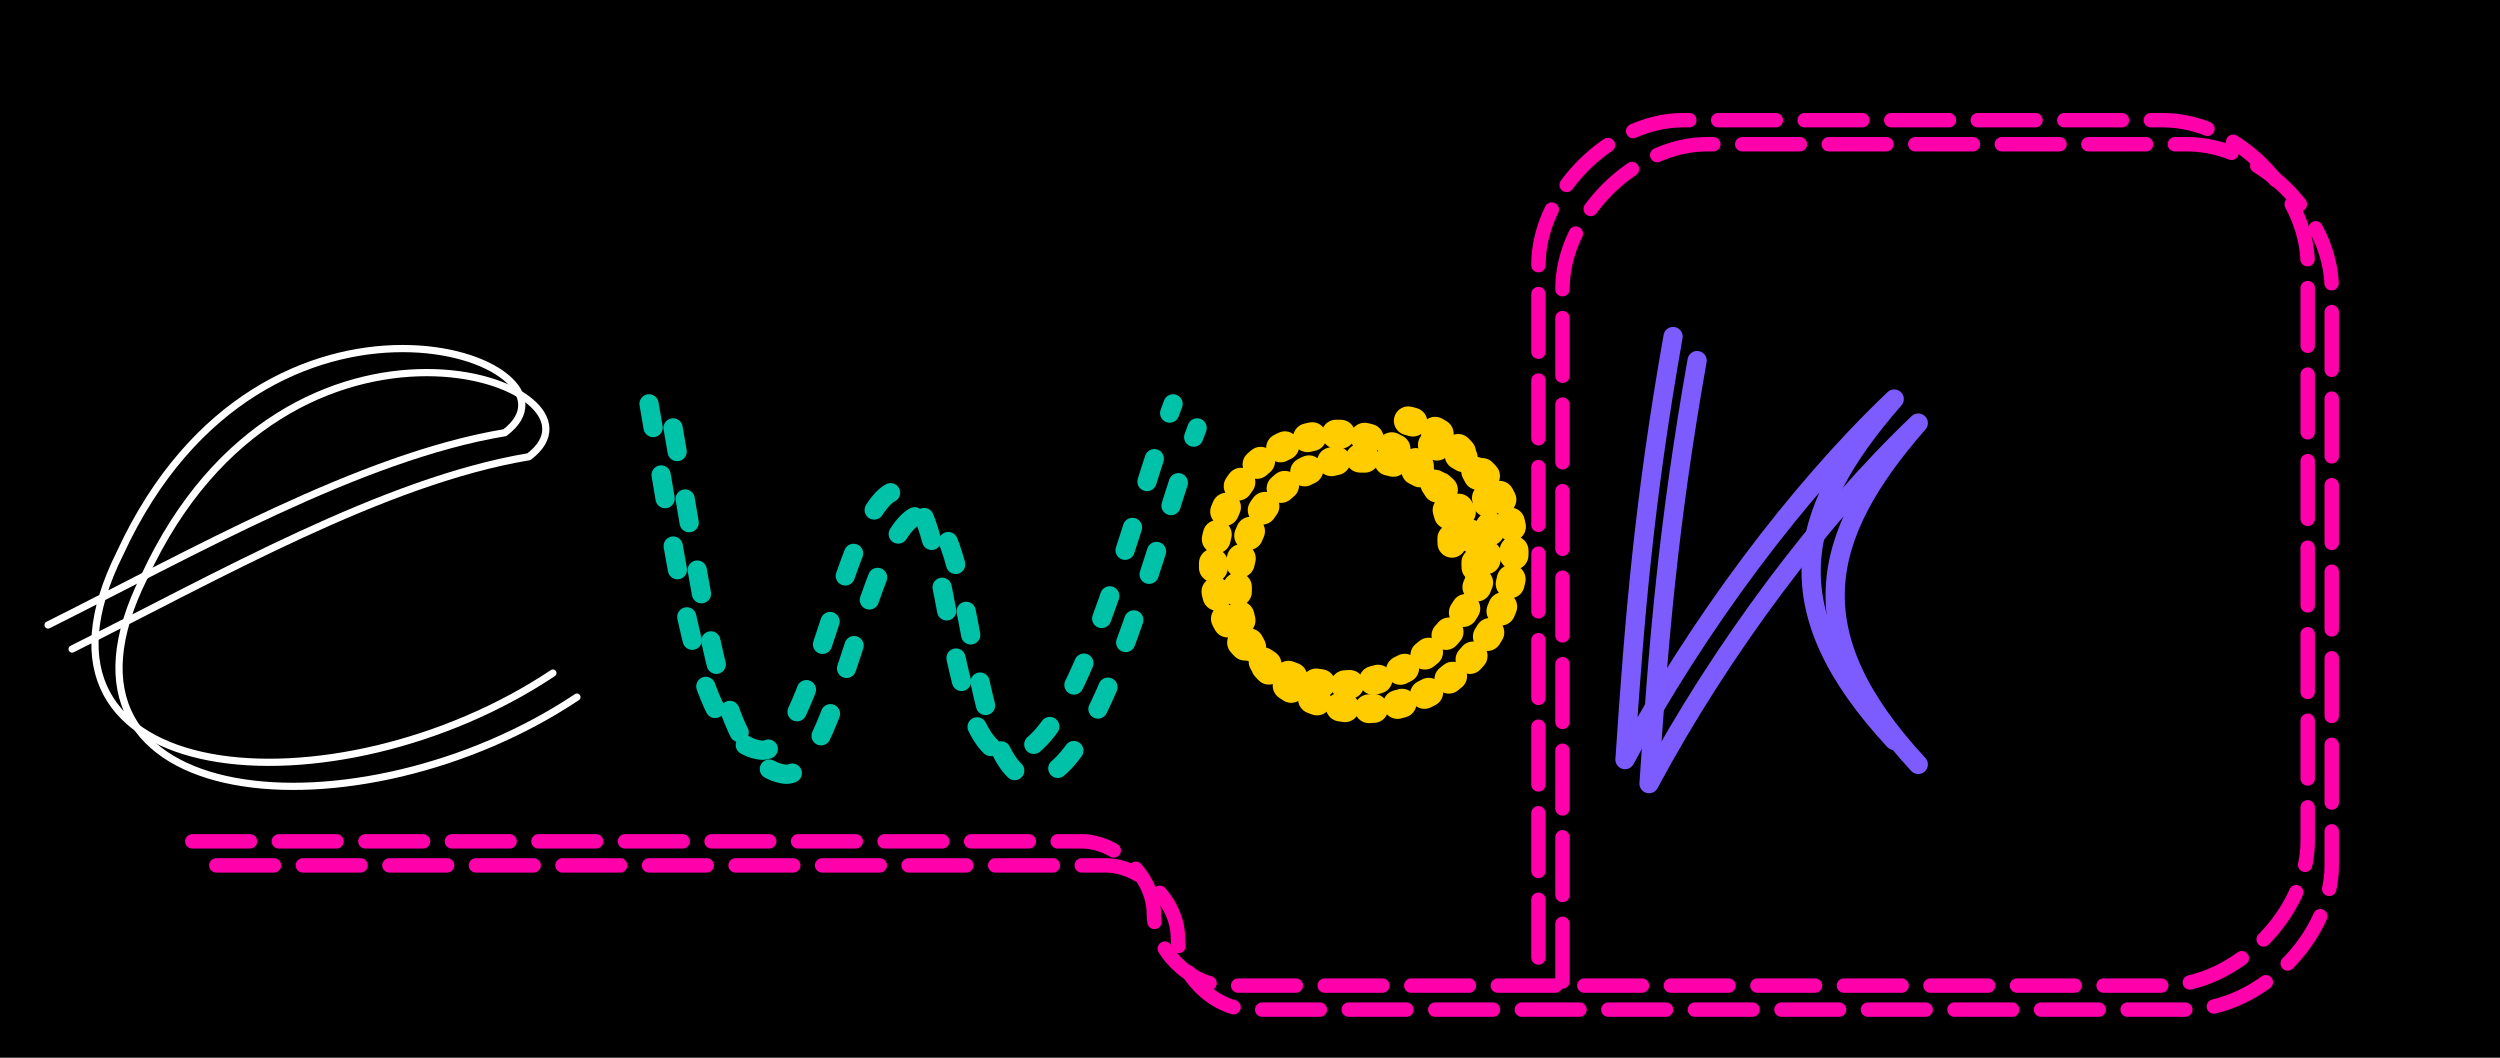
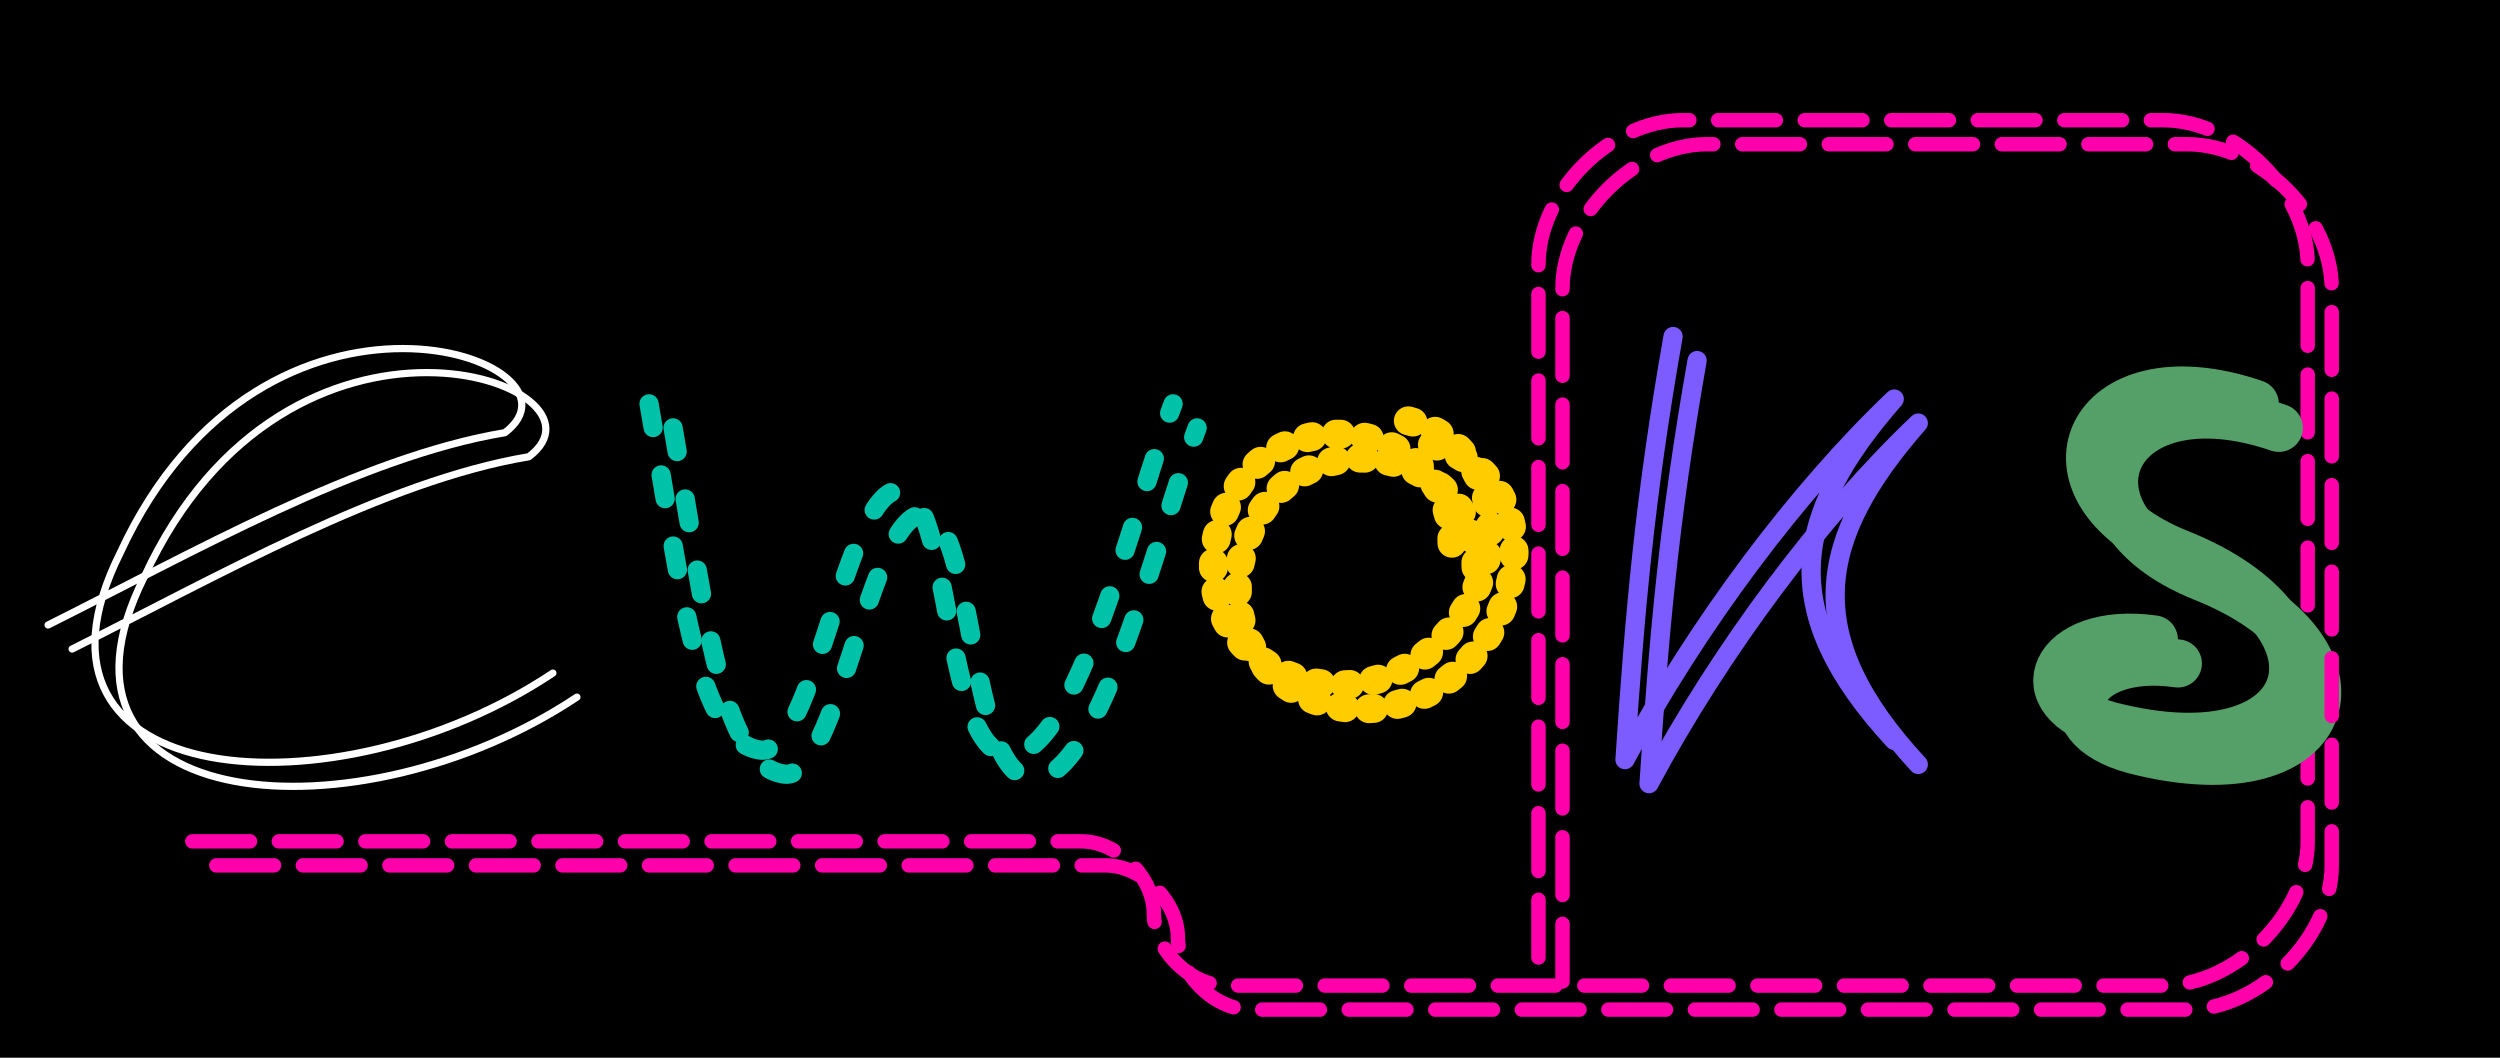
<svg xmlns="http://www.w3.org/2000/svg" width="520" height="220">
  <style>
.background {
    fill: #000000;
}
</style>
  <style>
.link_cubic_bezier {
    fill: none;
    stroke: #ffffff;
    stroke-width: 1.5;
    stroke-linecap: round;
    stroke-linejoin: round;
    stroke-dasharray: none;
}
</style>
  <rect width="520" height="220" class="background" />
  <g>
    <path d="M 10,130 C 40,115 75,95 105,90 C 125,75 55,50 25,115 C 0,165 70,170 115,140" class="link_cubic_bezier" />
    <path d="M 135,84 C 142,124 145,154 158,156 C 169,158 176,102 187,102 C 198,102 196,157 210,157 C 224,157 236,105 244,84" style="stroke:#00c2a8;stroke-width:4;stroke-dasharray:5 10" class="link_cubic_bezier" />
    <path d="M 302,113 C 302,86 260,80 253,112 C 247,141 286,155 304,128 C 317,108 307,89 290,87" style="stroke:#ffcc00;stroke-width:6;stroke-dasharray:1 5" class="link_cubic_bezier" />
    <path d="M 348,70 C 342,104 340,128 338,158 C 353,130 374,102 394,83 C 373,107 369,127 394,154" style="stroke:#7c5cff;stroke-width:4" class="link_cubic_bezier" />
+     <path d="M 469,84 C 434,72 421,102 453,115 C 491,130 482,162 439,151 C 420,146 427,130 448,133" style="stroke:#54a068;stroke-width:10" class="link_cubic_bezier" />
    <path d="M 40,175 C 101.667,175.0 163.333,175.0 225.0,175.0 C 232.5,175.0 240.0,182.5 240.0,190.0 C 240.0,190.0 240.0,190.0 240.0,190.0 C 240.0,197.5 247.5,205.0 255.0,205.0 C 320.0,205.0 385.0,205.0 450,205 C 465.0,205.0 480.0,190.0 480,175 C 480.0,135.0 480.0,95.0 480,55 C 480.0,40.0 465.0,25.0 450,25 C 416.667,25.0 383.333,25.0 350,25 C 335.0,25.0 320.0,40.0 320,55 C 320.0,105.0 320.0,155.0 320,205" style="stroke:#ff00aa;stroke-width:3;stroke-dasharray:12 6" class="link_cubic_bezier" />
  </g>
  <g transform="translate(5,5)">
    <path d="M 10,130 C 40,115 75,95 105,90 C 125,75 55,50 25,115 C 0,165 70,170 115,140" class="link_cubic_bezier" />
    <path d="M 135,84 C 142,124 145,154 158,156 C 169,158 176,102 187,102 C 198,102 196,157 210,157 C 224,157 236,105 244,84" style="stroke:#00c2a8;stroke-width:4;stroke-dasharray:5 10" class="link_cubic_bezier" />
    <path d="M 302,113 C 302,86 260,80 253,112 C 247,141 286,155 304,128 C 317,108 307,89 290,87" style="stroke:#ffcc00;stroke-width:6;stroke-dasharray:1 5" class="link_cubic_bezier" />
    <path d="M 348,70 C 342,104 340,128 338,158 C 353,130 374,102 394,83 C 373,107 369,127 394,154" style="stroke:#7c5cff;stroke-width:4" class="link_cubic_bezier" />
+     <path d="M 469,84 C 434,72 421,102 453,115 C 491,130 482,162 439,151 C 420,146 427,130 448,133" style="stroke:#54a068;stroke-width:10" class="link_cubic_bezier" />
    <path d="M 40,175 C 101.667,175.0 163.333,175.0 225.0,175.0 C 232.5,175.0 240.0,182.5 240.0,190.0 C 240.0,190.0 240.0,190.0 240.0,190.0 C 240.0,197.5 247.5,205.0 255.0,205.0 C 320.0,205.0 385.0,205.0 450,205 C 465.0,205.0 480.0,190.0 480,175 C 480.0,135.0 480.0,95.0 480,55 C 480.0,40.0 465.0,25.0 450,25 C 416.667,25.0 383.333,25.0 350,25 C 335.0,25.0 320.0,40.0 320,55 C 320.0,105.0 320.0,155.0 320,205" style="stroke:#ff00aa;stroke-width:3;stroke-dasharray:12 6" class="link_cubic_bezier" />
  </g>
</svg>
